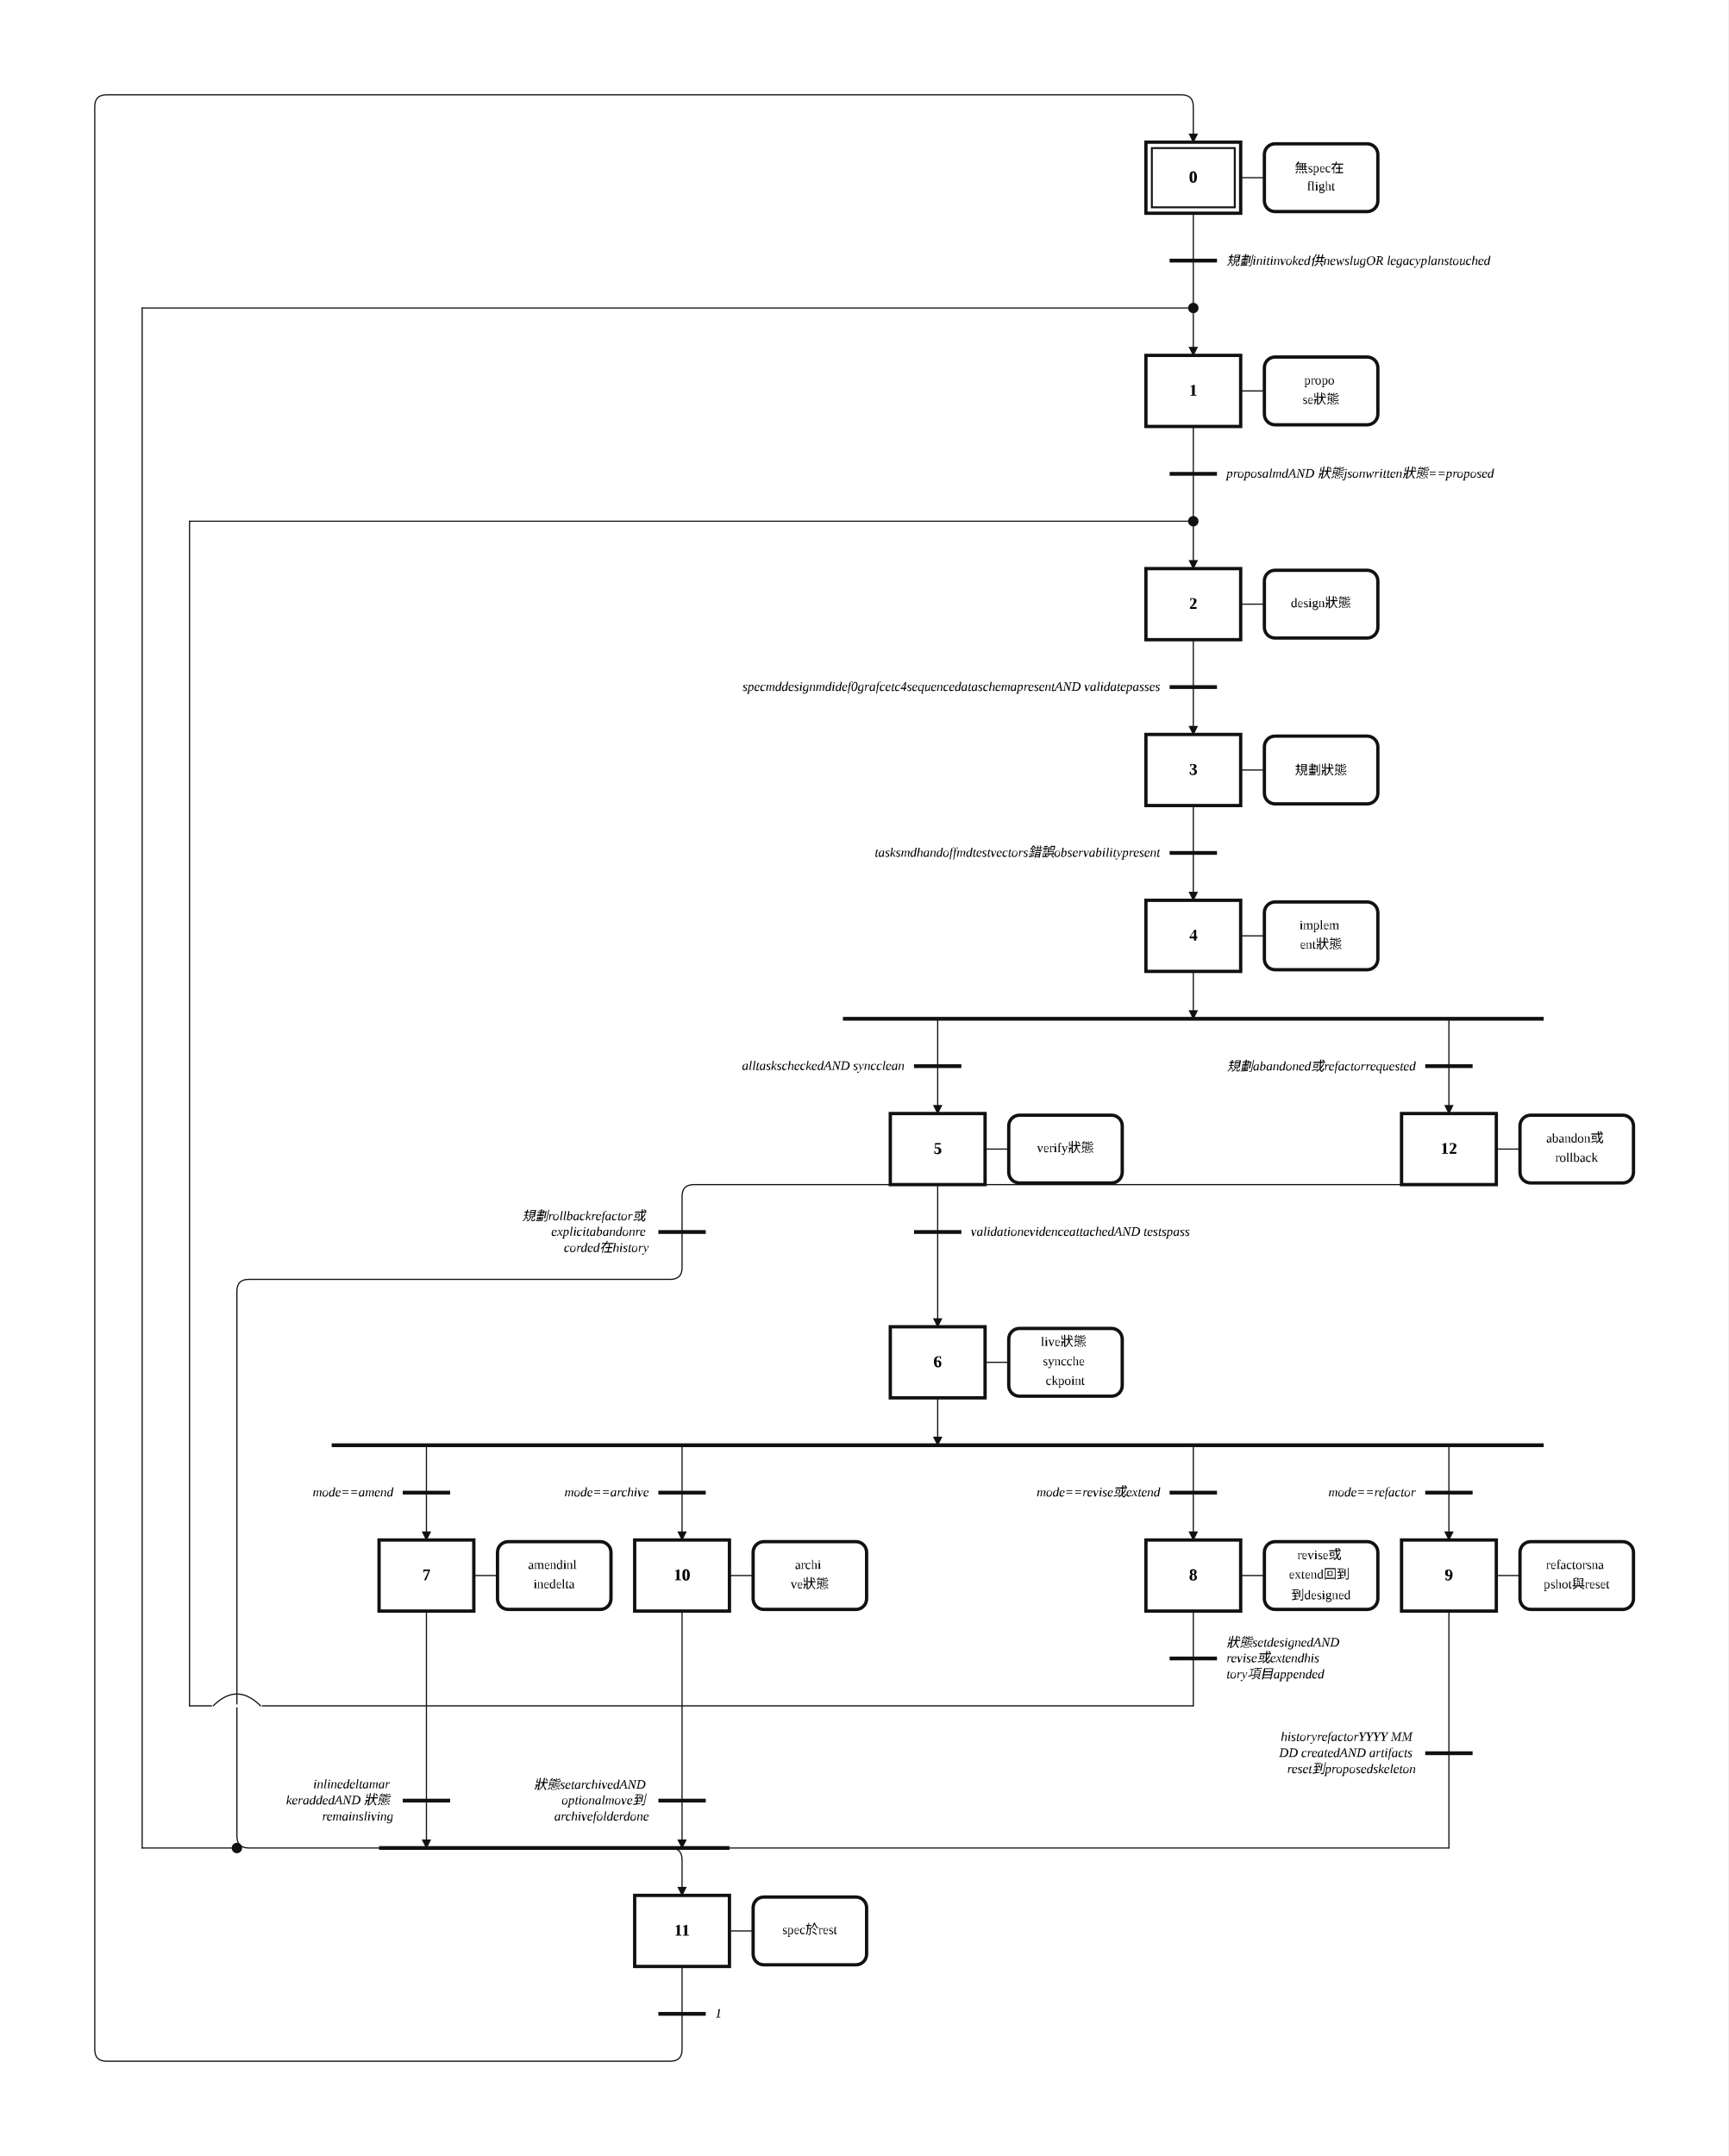
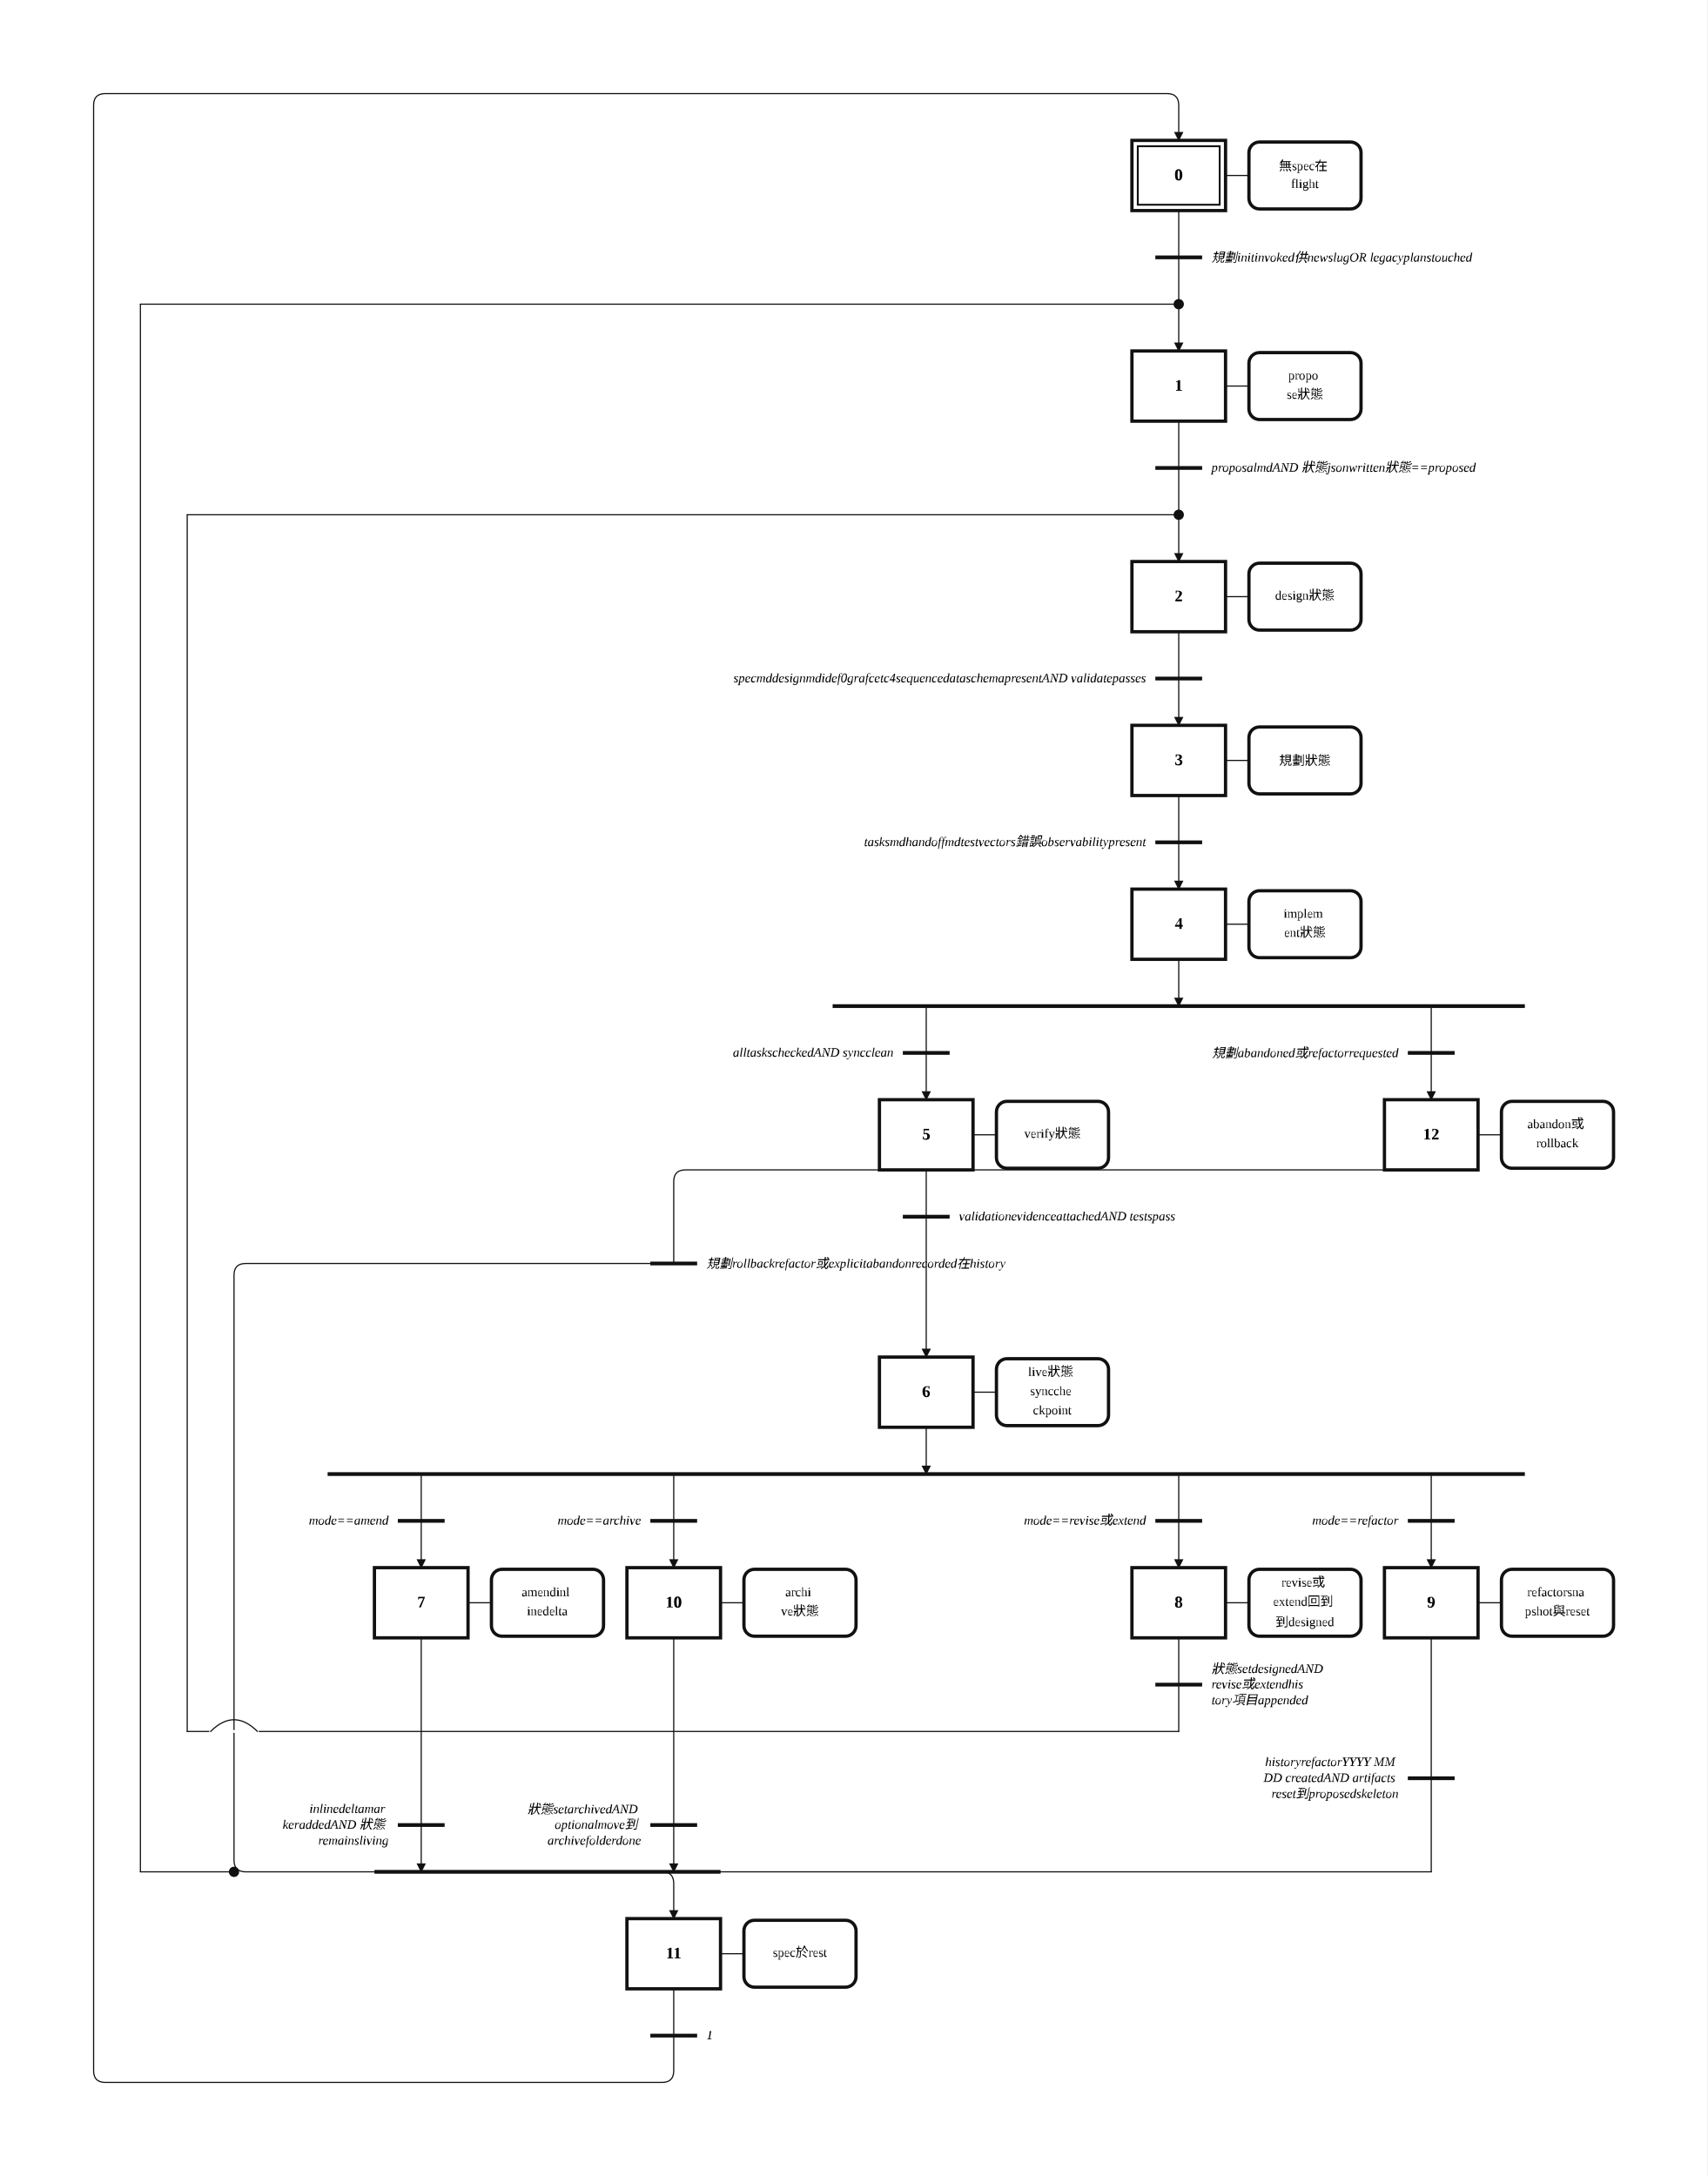
- <svg xmlns="http://www.w3.org/2000/svg" width="1459" height="1820" viewBox="-28.00 -2.00 72.95 91.00" role="img">
+ <svg xmlns="http://www.w3.org/2000/svg" width="1459" height="1860" viewBox="-28.00 -2.00 72.95 93.00" role="img">
  <style>
.step{fill:#fff;stroke:#111;stroke-width:.14}.step-inner{fill:none;stroke:#111;stroke-width:.08}
.action{fill:#fff;stroke:#111;stroke-width:.14}.gate{stroke:#111;stroke-width:.16}
.edge{fill:none;stroke:#111;stroke-width:.05;stroke-linecap:round;stroke-linejoin:round}.edge-arrow{marker-end:url(#arrow)}
.flyover-mask{stroke:#fff;stroke-width:.12;stroke-linecap:round}
.flyover{fill:none;stroke:#111;stroke-width:.05;stroke-linecap:round}
.junction{fill:#111;stroke:#111;stroke-width:0}.branch-junction{fill:#fff;stroke:#111;stroke-width:.08}
.assoc{stroke:#111;stroke-width:.05}.label{font:bold .7px 'Times New Roman', 'BiauKai', 'DFKai-SB', serif;text-anchor:middle;dominant-baseline:middle}
.action-label{font:.55px 'Times New Roman', 'BiauKai', 'DFKai-SB', serif;text-anchor:middle;dominant-baseline:middle}.gate-label{font:italic .55px 'Times New Roman', 'BiauKai', 'DFKai-SB', serif;text-anchor:start;dominant-baseline:middle}.gate-label-left{font:italic .55px 'Times New Roman', 'BiauKai', 'DFKai-SB', serif;text-anchor:end;dominant-baseline:middle}
</style>
  <defs>
    <marker id="arrow" markerWidth="0.4" markerHeight="0.4" refX="0.36" refY="0.2" orient="auto" markerUnits="userSpaceOnUse">
      <path d="M 0 0 L 0.4 0.2 L 0 0.4 z" fill="#111" />
    </marker>
  </defs>
-   <rect x="-28.00" y="-2.00" width="72.95" height="91.00" fill="white" />
+   <rect x="-28.00" y="-2.00" width="72.95" height="93.00" fill="white" />
  <path class="edge edge-arrow" d="M 22.37 9.00 L 22.37 13.00" />
  <path class="edge edge-arrow" d="M 22.37 18.00 L 22.37 22.00" />
-   <path class="edge edge-arrow" d="M 0.79 50.00 L 0.79 51.50 Q 0.79 52.00 0.29 52.00 L -17.50 52.00 Q -18.00 52.00 -18.00 52.50 L -18.00 75.50 Q -18.00 76.00 -17.50 76.00 L 0.29 76.00 Q 0.79 76.00 0.79 76.50 L 0.79 78.00" />
+   <path class="edge edge-arrow" d="M 0.79 52.00 L -17.50 52.00 Q -18.00 52.00 -18.00 52.50 L -18.00 77.50 Q -18.00 78.00 -17.50 78.00 L 0.29 78.00 Q 0.79 78.00 0.79 78.50 L 0.79 80.00" />
  <path class="edge" d="M 22.37 7.00 L 22.37 9.00" />
  <path class="edge" d="M 22.37 16.00 L 22.37 18.00" />
  <path class="edge" d="M 22.37 25.00 L 22.37 27.00" />
  <path class="edge edge-arrow" d="M 22.37 27.00 L 22.37 29.00" />
  <path class="edge" d="M 22.37 32.00 L 22.37 34.00" />
  <path class="edge edge-arrow" d="M 22.37 34.00 L 22.37 36.00" />
  <path class="edge edge-arrow" d="M 22.37 39.00 L 22.37 41.00" />
  <path class="edge edge-arrow" d="M 11.58 41.00 L 11.58 45.00" />
  <path class="edge edge-arrow" d="M 33.16 41.00 L 33.16 45.00" />
  <path class="edge" d="M 11.58 48.00 L 11.58 50.00" />
-   <path class="edge edge-arrow" d="M 11.58 50.00 L 11.58 54.00" />
-   <path class="edge edge-arrow" d="M 11.58 57.00 L 11.58 59.00" />
-   <path class="edge edge-arrow" d="M -10.00 59.00 L -10.00 63.00" />
-   <path class="edge edge-arrow" d="M 22.37 59.00 L 22.37 63.00" />
-   <path class="edge edge-arrow" d="M 33.16 59.00 L 33.16 63.00" />
-   <path class="edge edge-arrow" d="M 0.79 59.00 L 0.79 63.00" />
-   <path class="edge edge-arrow" d="M -10.00 66.00 L -10.00 76.00" />
-   <path class="edge" d="M 22.37 66.00 L 22.37 68.00" />
+   <path class="edge edge-arrow" d="M 11.58 50.00 L 11.58 56.00" />
+   <path class="edge edge-arrow" d="M 11.58 59.00 L 11.58 61.00" />
+   <path class="edge edge-arrow" d="M -10.00 61.00 L -10.00 65.00" />
+   <path class="edge edge-arrow" d="M 22.37 61.00 L 22.37 65.00" />
+   <path class="edge edge-arrow" d="M 33.16 61.00 L 33.16 65.00" />
+   <path class="edge edge-arrow" d="M 0.79 61.00 L 0.79 65.00" />
+   <path class="edge edge-arrow" d="M -10.00 68.00 L -10.00 78.00" />
  <path class="edge" d="M 22.37 68.00 L 22.37 70.00" />
-   <path class="edge" d="M 22.37 70.00 L -20.00 70.00" />
-   <path class="edge" d="M -20.00 70.00 L -20.00 20.00" />
+   <path class="edge" d="M 22.37 70.00 L 22.37 72.00" />
+   <path class="edge" d="M 22.37 72.00 L -20.00 72.00" />
+   <path class="edge" d="M -20.00 72.00 L -20.00 20.00" />
  <path class="edge" d="M -20.00 20.00 L 22.37 20.00" />
-   <path class="edge" d="M 33.16 66.00 L 33.16 72.00" />
-   <path class="edge" d="M 33.16 72.00 L 33.16 76.00" />
-   <path class="edge" d="M -18.00 76.00 L -22.00 76.00" />
-   <path class="edge" d="M 33.16 76.00 L 0.79 76.00" />
-   <path class="edge" d="M -22.00 76.00 L -22.00 11.00" />
+   <path class="edge" d="M 33.16 68.00 L 33.16 74.00" />
+   <path class="edge" d="M 33.16 74.00 L 33.16 78.00" />
+   <path class="edge" d="M -18.00 78.00 L -22.00 78.00" />
+   <path class="edge" d="M 33.16 78.00 L 0.79 78.00" />
+   <path class="edge" d="M -22.00 78.00 L -22.00 11.00" />
  <path class="edge" d="M -22.00 11.00 L 22.37 11.00" />
-   <path class="edge edge-arrow" d="M 0.79 66.00 L 0.79 76.00" />
-   <path class="edge" d="M 0.79 81.00 L 0.79 83.00" />
-   <path class="edge edge-arrow" d="M 0.79 83.00 L 0.79 84.50 Q 0.79 85.00 0.29 85.00 L -23.50 85.00 Q -24.00 85.00 -24.00 84.50 L -24.00 2.50 Q -24.00 2.00 -23.50 2.00 L 21.87 2.00 Q 22.37 2.00 22.37 2.50 L 22.37 4.00" />
-   <path class="edge" d="M 33.16 48.00 L 1.29 48.00 Q 0.79 48.00 0.79 48.50 L 0.79 50.00" />
+   <path class="edge edge-arrow" d="M 0.79 68.00 L 0.79 78.00" />
+   <path class="edge" d="M 0.79 83.00 L 0.79 85.00" />
+   <path class="edge edge-arrow" d="M 0.79 85.00 L 0.79 86.50 Q 0.79 87.00 0.29 87.00 L -23.50 87.00 Q -24.00 87.00 -24.00 86.50 L -24.00 2.50 Q -24.00 2.00 -23.50 2.00 L 21.87 2.00 Q 22.37 2.00 22.37 2.50 L 22.37 4.00" />
+   <path class="edge" d="M 33.16 48.00 L 1.29 48.00 Q 0.79 48.00 0.79 48.50 L 0.79 52.00" />
  <rect class="step" x="20.37" y="4.00" width="4.00" height="3.00" />
  <rect class="step-inner" x="20.62" y="4.25" width="3.50" height="2.50" />
  <text class="label" x="22.37" y="5.50">0</text>
  <rect class="step" x="20.37" y="13.00" width="4.00" height="3.00" />
  <text class="label" x="22.37" y="14.50">1</text>
  <rect class="step" x="20.37" y="22.00" width="4.00" height="3.00" />
  <text class="label" x="22.37" y="23.50">2</text>
  <rect class="step" x="20.37" y="29.00" width="4.00" height="3.00" />
  <text class="label" x="22.37" y="30.50">3</text>
  <rect class="step" x="20.37" y="36.00" width="4.00" height="3.00" />
  <text class="label" x="22.37" y="37.50">4</text>
  <rect class="step" x="9.58" y="45.00" width="4.00" height="3.00" />
  <text class="label" x="11.58" y="46.50">5</text>
-   <rect class="step" x="9.58" y="54.00" width="4.00" height="3.00" />
-   <text class="label" x="11.58" y="55.50">6</text>
-   <rect class="step" x="-12.00" y="63.00" width="4.00" height="3.00" />
-   <text class="label" x="-10.00" y="64.50">7</text>
-   <rect class="step" x="20.37" y="63.00" width="4.00" height="3.00" />
-   <text class="label" x="22.37" y="64.50">8</text>
-   <rect class="step" x="31.16" y="63.00" width="4.00" height="3.00" />
-   <text class="label" x="33.16" y="64.50">9</text>
-   <rect class="step" x="-1.21" y="63.00" width="4.00" height="3.00" />
-   <text class="label" x="0.79" y="64.50">10</text>
-   <rect class="step" x="-1.21" y="78.00" width="4.00" height="3.00" />
-   <text class="label" x="0.79" y="79.50">11</text>
+   <rect class="step" x="9.58" y="56.00" width="4.00" height="3.00" />
+   <text class="label" x="11.58" y="57.50">6</text>
+   <rect class="step" x="-12.00" y="65.00" width="4.00" height="3.00" />
+   <text class="label" x="-10.00" y="66.50">7</text>
+   <rect class="step" x="20.37" y="65.00" width="4.00" height="3.00" />
+   <text class="label" x="22.37" y="66.50">8</text>
+   <rect class="step" x="31.16" y="65.00" width="4.00" height="3.00" />
+   <text class="label" x="33.16" y="66.50">9</text>
+   <rect class="step" x="-1.21" y="65.00" width="4.00" height="3.00" />
+   <text class="label" x="0.79" y="66.50">10</text>
+   <rect class="step" x="-1.21" y="80.00" width="4.00" height="3.00" />
+   <text class="label" x="0.79" y="81.50">11</text>
  <rect class="step" x="31.16" y="45.00" width="4.00" height="3.00" />
  <text class="label" x="33.16" y="46.50">12</text>
  <line class="assoc" x1="24.37" y1="5.50" x2="25.37" y2="5.50" />
  <rect class="action" x="25.37" y="4.07" width="4.79" height="2.86" rx="0.45" ry="0.45" />
  <text class="action-label" x="27.76" y="5.09">
    <tspan x="27.76" dy="0">無spec在</tspan>
    <tspan x="27.76" dy="0.82">flight</tspan>
  </text>
  <line class="assoc" x1="24.37" y1="14.50" x2="25.37" y2="14.50" />
  <rect class="action" x="25.37" y="13.07" width="4.79" height="2.86" rx="0.45" ry="0.45" />
  <text class="action-label" x="27.76" y="14.09">
    <tspan x="27.76" dy="0">propo</tspan>
    <tspan x="27.76" dy="0.82">se狀態</tspan>
  </text>
  <line class="assoc" x1="24.37" y1="23.50" x2="25.37" y2="23.50" />
  <rect class="action" x="25.37" y="22.07" width="4.79" height="2.86" rx="0.45" ry="0.45" />
  <text class="action-label" x="27.76" y="23.50">
    <tspan x="27.76" dy="0">design狀態</tspan>
  </text>
  <line class="assoc" x1="24.37" y1="30.50" x2="25.37" y2="30.50" />
  <rect class="action" x="25.37" y="29.07" width="4.79" height="2.86" rx="0.45" ry="0.45" />
  <text class="action-label" x="27.76" y="30.50">
    <tspan x="27.76" dy="0">規劃狀態</tspan>
  </text>
  <line class="assoc" x1="24.37" y1="37.50" x2="25.37" y2="37.50" />
  <rect class="action" x="25.37" y="36.07" width="4.79" height="2.86" rx="0.45" ry="0.45" />
  <text class="action-label" x="27.76" y="37.09">
    <tspan x="27.76" dy="0">implem</tspan>
    <tspan x="27.76" dy="0.82">ent狀態</tspan>
  </text>
  <line class="assoc" x1="13.58" y1="46.50" x2="14.58" y2="46.50" />
  <rect class="action" x="14.58" y="45.07" width="4.79" height="2.86" rx="0.45" ry="0.45" />
  <text class="action-label" x="16.97" y="46.50">
    <tspan x="16.97" dy="0">verify狀態</tspan>
  </text>
-   <line class="assoc" x1="13.58" y1="55.50" x2="14.58" y2="55.50" />
-   <rect class="action" x="14.58" y="54.07" width="4.79" height="2.86" rx="0.45" ry="0.45" />
-   <text class="action-label" x="16.97" y="54.68">
+   <line class="assoc" x1="13.58" y1="57.50" x2="14.58" y2="57.50" />
+   <rect class="action" x="14.58" y="56.07" width="4.79" height="2.86" rx="0.45" ry="0.45" />
+   <text class="action-label" x="16.97" y="56.68">
    <tspan x="16.97" dy="0">live狀態</tspan>
    <tspan x="16.97" dy="0.82">syncche</tspan>
    <tspan x="16.97" dy="0.82">ckpoint</tspan>
  </text>
-   <line class="assoc" x1="-8.00" y1="64.50" x2="-7.00" y2="64.50" />
-   <rect class="action" x="-7.00" y="63.07" width="4.79" height="2.86" rx="0.45" ry="0.45" />
-   <text class="action-label" x="-4.61" y="64.09">
+   <line class="assoc" x1="-8.00" y1="66.50" x2="-7.00" y2="66.50" />
+   <rect class="action" x="-7.00" y="65.07" width="4.79" height="2.86" rx="0.45" ry="0.45" />
+   <text class="action-label" x="-4.61" y="66.09">
    <tspan x="-4.61" dy="0">amendinl</tspan>
    <tspan x="-4.61" dy="0.82">inedelta</tspan>
  </text>
-   <line class="assoc" x1="24.37" y1="64.50" x2="25.37" y2="64.50" />
-   <rect class="action" x="25.37" y="63.07" width="4.79" height="2.86" rx="0.45" ry="0.45" />
-   <text class="action-label" x="27.76" y="63.68">
+   <line class="assoc" x1="24.37" y1="66.50" x2="25.37" y2="66.50" />
+   <rect class="action" x="25.37" y="65.07" width="4.79" height="2.86" rx="0.45" ry="0.45" />
+   <text class="action-label" x="27.76" y="65.68">
    <tspan x="27.76" dy="0">revise或</tspan>
    <tspan x="27.76" dy="0.82">extend回到</tspan>
    <tspan x="27.76" dy="0.82">到designed</tspan>
  </text>
-   <line class="assoc" x1="35.16" y1="64.50" x2="36.16" y2="64.50" />
-   <rect class="action" x="36.16" y="63.07" width="4.79" height="2.86" rx="0.45" ry="0.45" />
-   <text class="action-label" x="38.55" y="64.09">
+   <line class="assoc" x1="35.16" y1="66.50" x2="36.16" y2="66.50" />
+   <rect class="action" x="36.16" y="65.07" width="4.79" height="2.86" rx="0.45" ry="0.45" />
+   <text class="action-label" x="38.55" y="66.09">
    <tspan x="38.55" dy="0">refactorsna</tspan>
    <tspan x="38.55" dy="0.82">pshot與reset</tspan>
  </text>
-   <line class="assoc" x1="2.79" y1="64.50" x2="3.79" y2="64.50" />
-   <rect class="action" x="3.79" y="63.07" width="4.79" height="2.86" rx="0.45" ry="0.45" />
-   <text class="action-label" x="6.18" y="64.09">
+   <line class="assoc" x1="2.79" y1="66.50" x2="3.79" y2="66.50" />
+   <rect class="action" x="3.79" y="65.07" width="4.79" height="2.86" rx="0.45" ry="0.45" />
+   <text class="action-label" x="6.18" y="66.09">
    <tspan x="6.18" dy="0">archi</tspan>
    <tspan x="6.18" dy="0.82">ve狀態</tspan>
  </text>
-   <line class="assoc" x1="2.79" y1="79.50" x2="3.79" y2="79.50" />
-   <rect class="action" x="3.79" y="78.07" width="4.79" height="2.86" rx="0.45" ry="0.45" />
-   <text class="action-label" x="6.18" y="79.50">
+   <line class="assoc" x1="2.79" y1="81.50" x2="3.79" y2="81.50" />
+   <rect class="action" x="3.79" y="80.07" width="4.79" height="2.86" rx="0.45" ry="0.45" />
+   <text class="action-label" x="6.18" y="81.50">
    <tspan x="6.18" dy="0">spec於rest</tspan>
  </text>
  <line class="assoc" x1="35.16" y1="46.50" x2="36.16" y2="46.50" />
  <rect class="action" x="36.16" y="45.07" width="4.79" height="2.86" rx="0.45" ry="0.45" />
  <text class="action-label" x="38.55" y="46.09">
    <tspan x="38.55" dy="0">abandon或</tspan>
    <tspan x="38.55" dy="0.82">rollback</tspan>
  </text>
  <line class="gate" x1="21.37" y1="9.00" x2="23.37" y2="9.00" />
  <text class="gate-label" x="23.77" y="9.00">
    <tspan x="23.77" dy="0">規劃initinvoked供newslugOR legacyplanstouched</tspan>
  </text>
  <line class="gate" x1="21.37" y1="18.00" x2="23.37" y2="18.00" />
  <text class="gate-label" x="23.77" y="18.00">
    <tspan x="23.77" dy="0">proposalmdAND 狀態jsonwritten狀態==proposed</tspan>
  </text>
  <line class="gate" x1="21.37" y1="27.00" x2="23.37" y2="27.00" />
  <text class="gate-label-left" x="20.97" y="27.00">
    <tspan x="20.97" dy="0">specmddesignmdidef0grafcetc4sequencedataschemapresentAND validatepasses</tspan>
  </text>
  <line class="gate" x1="21.37" y1="34.00" x2="23.37" y2="34.00" />
  <text class="gate-label-left" x="20.97" y="34.00">
    <tspan x="20.97" dy="0">tasksmdhandoffmdtestvectors錯誤observabilitypresent</tspan>
  </text>
  <line class="gate" x1="7.58" y1="41.00" x2="37.16" y2="41.00" />
  <line class="gate" x1="10.58" y1="50.00" x2="12.58" y2="50.00" />
  <text class="gate-label" x="12.98" y="50.00">
    <tspan x="12.98" dy="0">validationevidenceattachedAND testspass</tspan>
  </text>
-   <line class="gate" x1="-14.00" y1="59.00" x2="37.16" y2="59.00" />
-   <line class="gate" x1="-12.00" y1="76.00" x2="2.79" y2="76.00" />
-   <line class="gate" x1="21.37" y1="68.00" x2="23.37" y2="68.00" />
-   <text class="gate-label" x="23.77" y="67.32">
+   <line class="gate" x1="-14.00" y1="61.00" x2="37.16" y2="61.00" />
+   <line class="gate" x1="-12.00" y1="78.00" x2="2.79" y2="78.00" />
+   <line class="gate" x1="21.37" y1="70.00" x2="23.37" y2="70.00" />
+   <text class="gate-label" x="23.77" y="69.32">
    <tspan x="23.77" dy="0">狀態setdesignedAND</tspan>
    <tspan x="23.77" dy="0.68">revise或extendhis</tspan>
    <tspan x="23.77" dy="0.68">tory項目appended</tspan>
  </text>
-   <line class="gate" x1="32.16" y1="72.00" x2="34.16" y2="72.00" />
-   <text class="gate-label-left" x="31.76" y="71.32">
+   <line class="gate" x1="32.16" y1="74.00" x2="34.16" y2="74.00" />
+   <text class="gate-label-left" x="31.76" y="73.32">
    <tspan x="31.76" dy="0">historyrefactorYYYY MM</tspan>
    <tspan x="31.76" dy="0.68">DD createdAND artifacts</tspan>
    <tspan x="31.76" dy="0.68">reset到proposedskeleton</tspan>
  </text>
-   <line class="gate" x1="-0.21" y1="83.00" x2="1.79" y2="83.00" />
-   <text class="gate-label" x="2.19" y="83.00">
+   <line class="gate" x1="-0.21" y1="85.00" x2="1.79" y2="85.00" />
+   <text class="gate-label" x="2.19" y="85.00">
    <tspan x="2.19" dy="0">1</tspan>
  </text>
-   <line class="gate" x1="-0.21" y1="50.00" x2="1.79" y2="50.00" />
-   <text class="gate-label-left" x="-0.61" y="49.32">
-     <tspan x="-0.61" dy="0">規劃rollbackrefactor或</tspan>
-     <tspan x="-0.61" dy="0.68">explicitabandonre</tspan>
-     <tspan x="-0.61" dy="0.68">corded在history</tspan>
+   <line class="gate" x1="-0.21" y1="52.00" x2="1.79" y2="52.00" />
+   <text class="gate-label" x="2.19" y="52.00">
+     <tspan x="2.19" dy="0">規劃rollbackrefactor或explicitabandonrecorded在history</tspan>
  </text>
  <line class="gate" x1="10.58" y1="43.00" x2="12.58" y2="43.00" />
  <text class="gate-label-left" x="10.18" y="43.00">
    <tspan x="10.18" dy="0">alltaskscheckedAND syncclean</tspan>
  </text>
  <line class="gate" x1="32.16" y1="43.00" x2="34.16" y2="43.00" />
  <text class="gate-label-left" x="31.76" y="43.00">
    <tspan x="31.76" dy="0">規劃abandoned或refactorrequested</tspan>
  </text>
-   <line class="gate" x1="-11.00" y1="61.00" x2="-9.00" y2="61.00" />
-   <text class="gate-label-left" x="-11.40" y="61.00">
+   <line class="gate" x1="-11.00" y1="63.00" x2="-9.00" y2="63.00" />
+   <text class="gate-label-left" x="-11.40" y="63.00">
    <tspan x="-11.40" dy="0">mode==amend</tspan>
  </text>
-   <line class="gate" x1="21.37" y1="61.00" x2="23.37" y2="61.00" />
-   <text class="gate-label-left" x="20.97" y="61.00">
+   <line class="gate" x1="21.37" y1="63.00" x2="23.37" y2="63.00" />
+   <text class="gate-label-left" x="20.97" y="63.00">
    <tspan x="20.97" dy="0">mode==revise或extend</tspan>
  </text>
-   <line class="gate" x1="32.16" y1="61.00" x2="34.16" y2="61.00" />
-   <text class="gate-label-left" x="31.76" y="61.00">
+   <line class="gate" x1="32.16" y1="63.00" x2="34.16" y2="63.00" />
+   <text class="gate-label-left" x="31.76" y="63.00">
    <tspan x="31.76" dy="0">mode==refactor</tspan>
  </text>
-   <line class="gate" x1="-0.21" y1="61.00" x2="1.79" y2="61.00" />
-   <text class="gate-label-left" x="-0.61" y="61.00">
+   <line class="gate" x1="-0.21" y1="63.00" x2="1.79" y2="63.00" />
+   <text class="gate-label-left" x="-0.61" y="63.00">
    <tspan x="-0.61" dy="0">mode==archive</tspan>
  </text>
-   <line class="gate" x1="-11.00" y1="74.00" x2="-9.00" y2="74.00" />
-   <text class="gate-label-left" x="-11.40" y="73.32">
+   <line class="gate" x1="-11.00" y1="76.00" x2="-9.00" y2="76.00" />
+   <text class="gate-label-left" x="-11.40" y="75.32">
    <tspan x="-11.40" dy="0">inlinedeltamar</tspan>
    <tspan x="-11.40" dy="0.68">keraddedAND 狀態</tspan>
    <tspan x="-11.40" dy="0.68">remainsliving</tspan>
  </text>
-   <line class="gate" x1="-0.21" y1="74.00" x2="1.79" y2="74.00" />
-   <text class="gate-label-left" x="-0.61" y="73.32">
+   <line class="gate" x1="-0.21" y1="76.00" x2="1.79" y2="76.00" />
+   <text class="gate-label-left" x="-0.61" y="75.32">
    <tspan x="-0.61" dy="0">狀態setarchivedAND</tspan>
    <tspan x="-0.61" dy="0.68">optionalmove到</tspan>
    <tspan x="-0.61" dy="0.68">archivefolderdone</tspan>
  </text>
-   <line class="flyover-mask" x1="-19.00" y1="70.00" x2="-17.00" y2="70.00" />
-   <path class="flyover" d="M -19.00 70.00 Q -18.00 69.00 -17.00 70.00" />
+   <line class="flyover-mask" x1="-19.00" y1="72.00" x2="-17.00" y2="72.00" />
+   <path class="flyover" d="M -19.00 72.00 Q -18.00 71.00 -17.00 72.00" />
  <circle class="junction" cx="22.37" cy="11.00" r="0.22" />
  <circle class="junction" cx="22.37" cy="20.00" r="0.22" />
-   <circle class="junction" cx="-18.00" cy="76.00" r="0.22" />
+   <circle class="junction" cx="-18.00" cy="78.00" r="0.22" />
</svg>
